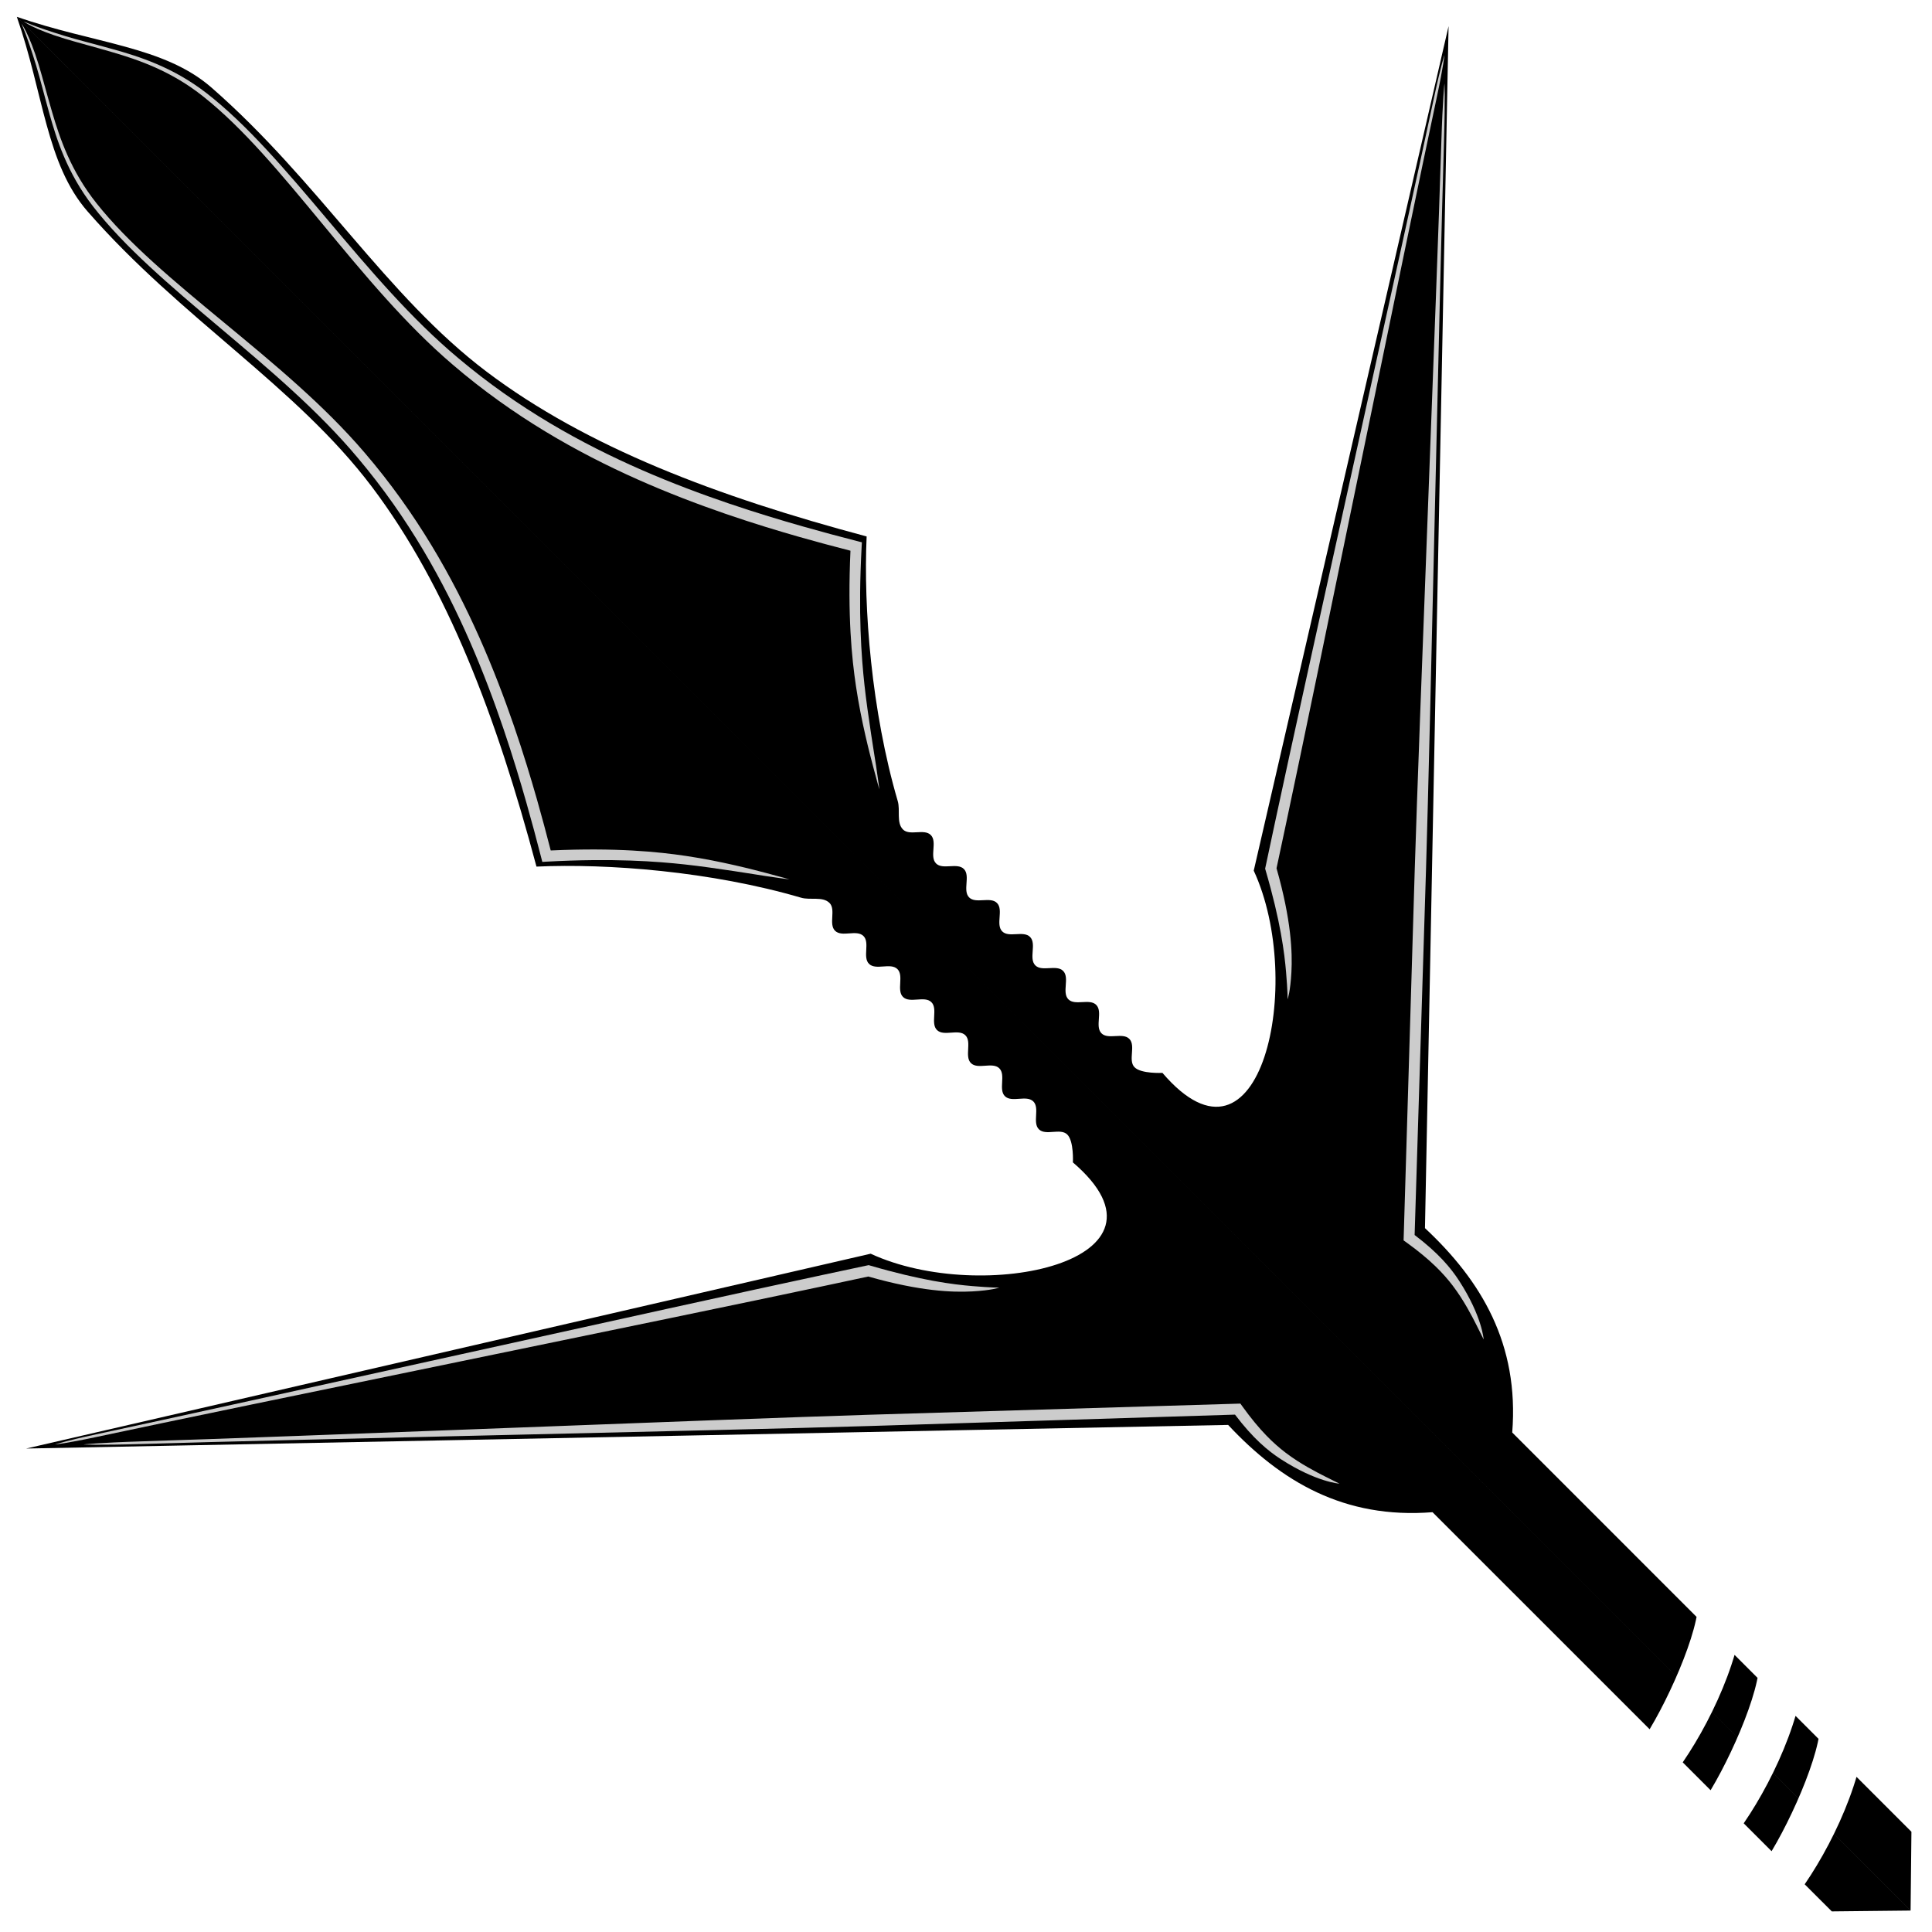
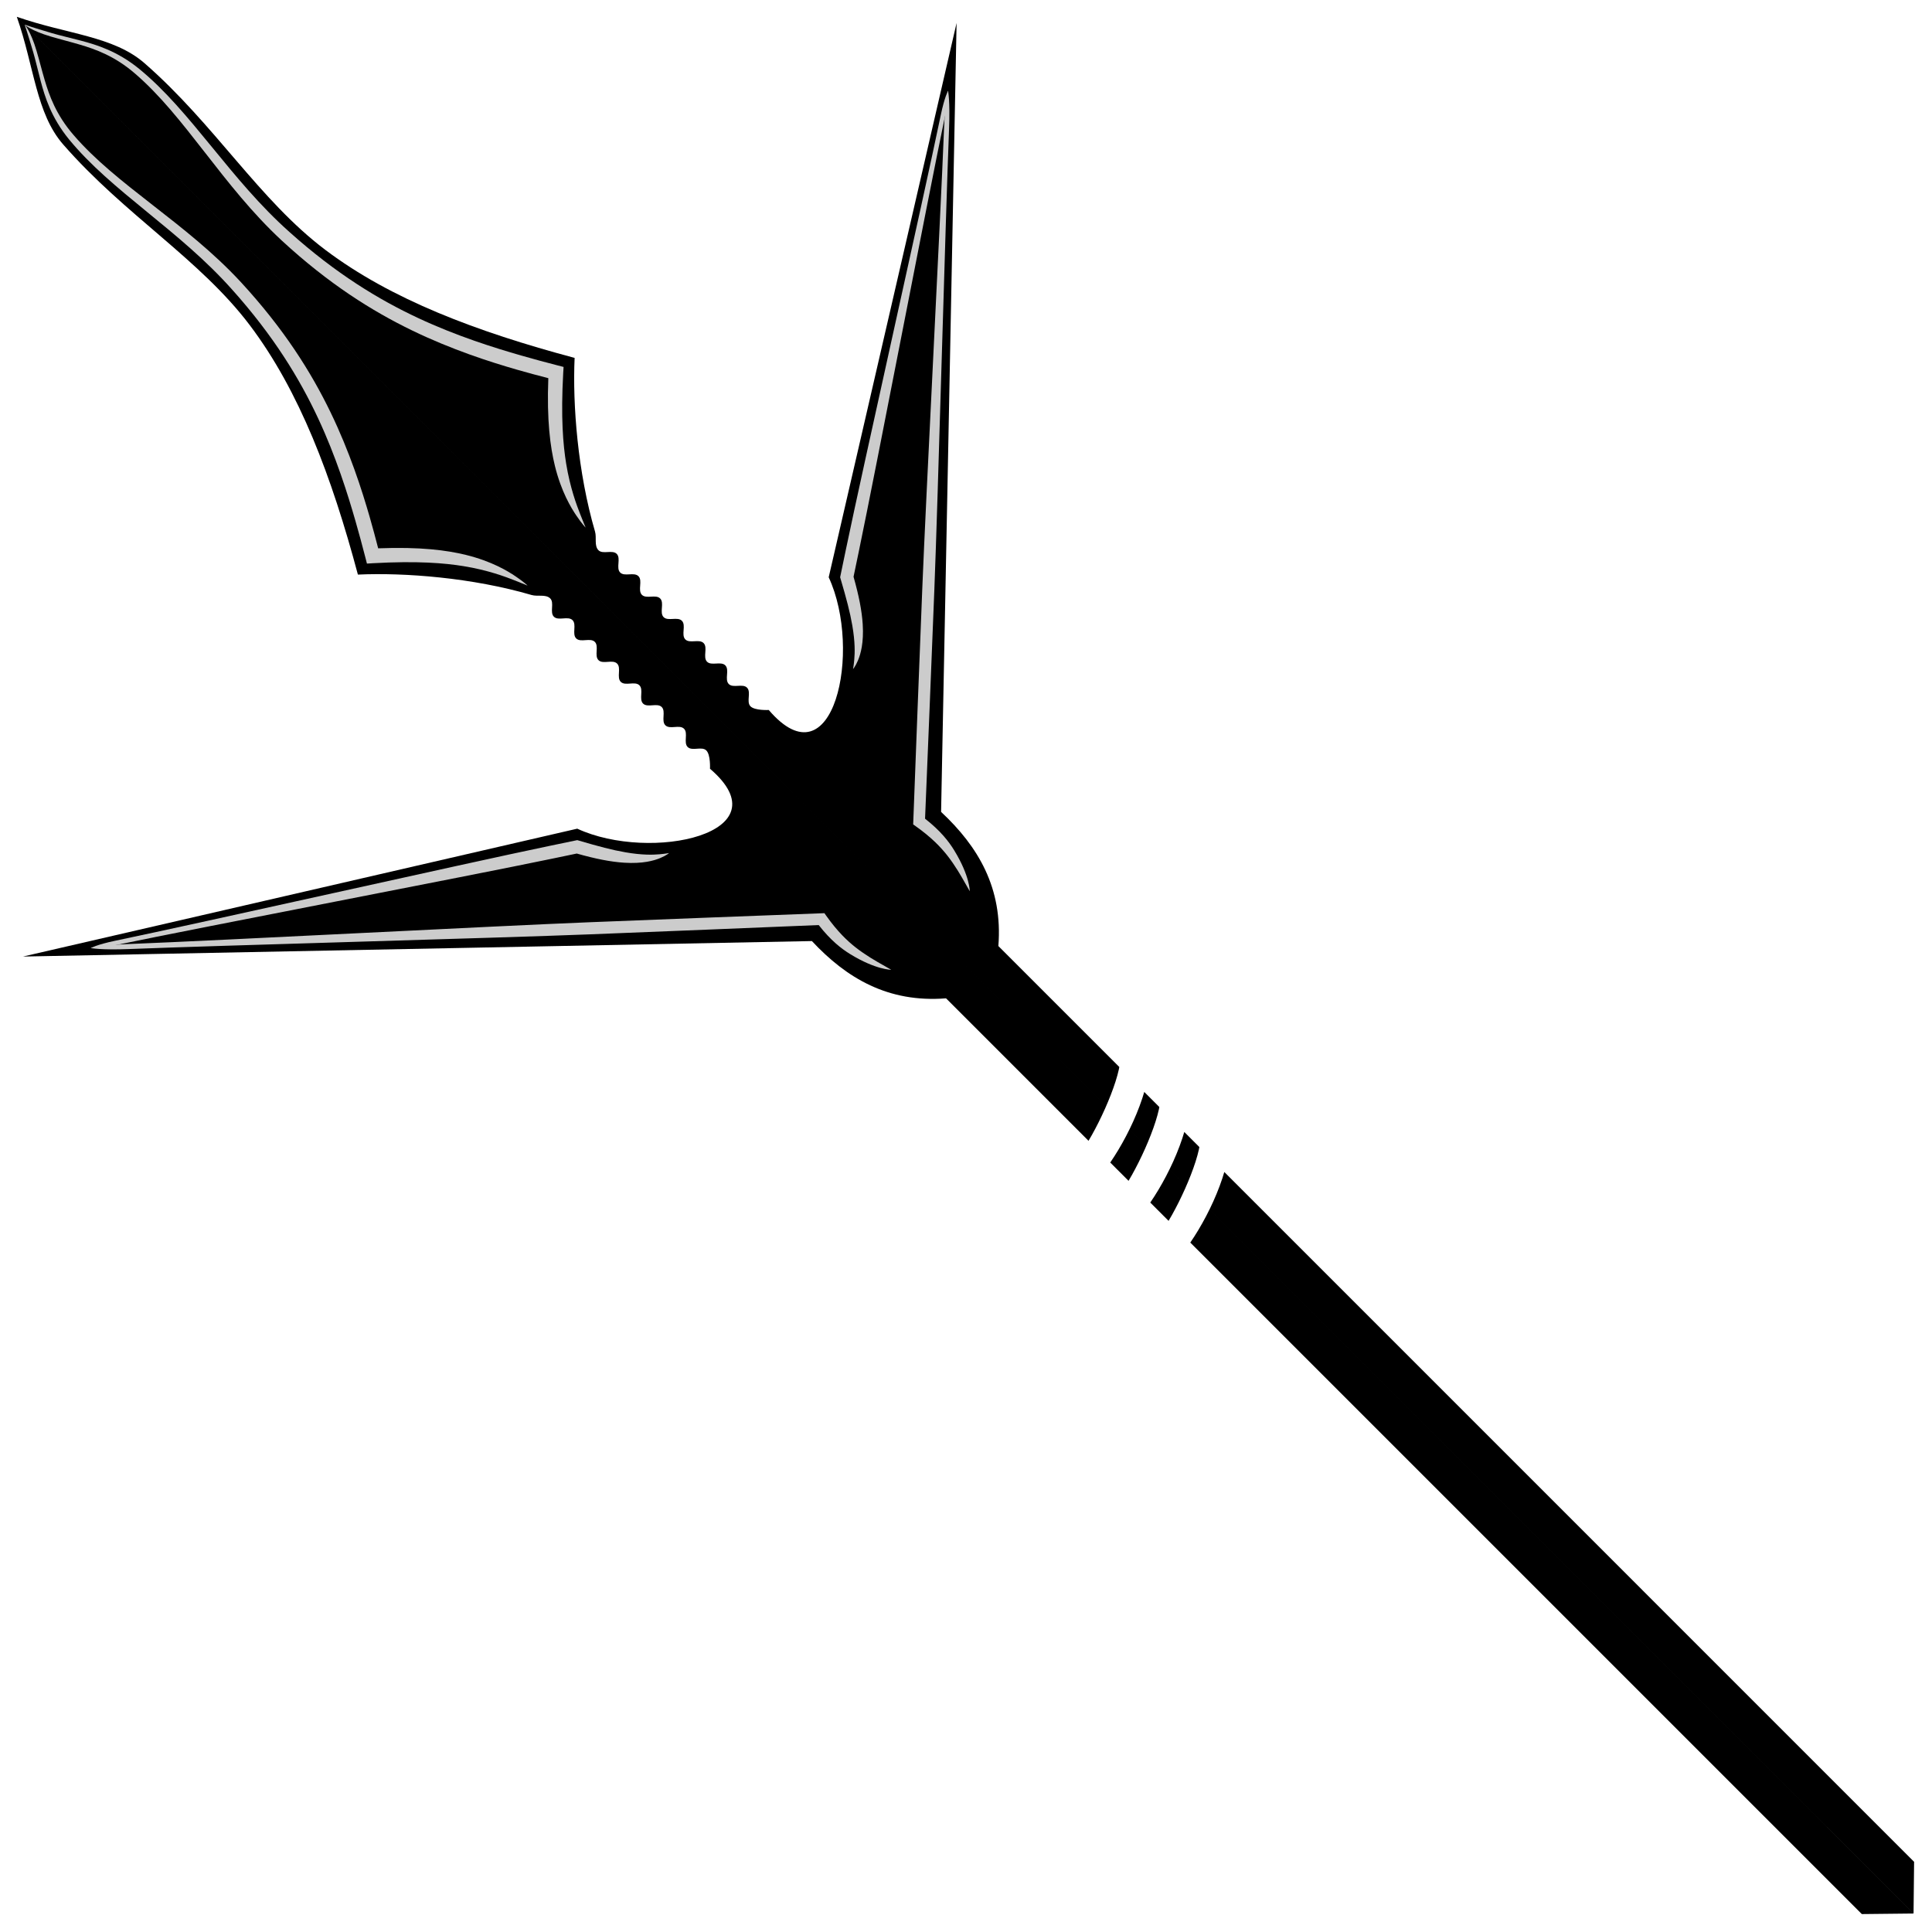
<svg xmlns="http://www.w3.org/2000/svg" xmlns:xlink="http://www.w3.org/1999/xlink" id="svg4689" version="1.1" viewBox="0 0 128 128" height="128" width="128">
  <defs id="defs4683">
    <linearGradient id="linearGradient887">
      <stop style="stop-color:#76d5a3;stop-opacity:1" offset="0" id="stop883" />
      <stop style="stop-color:#3cb215;stop-opacity:1" offset="1" id="stop885" />
    </linearGradient>
    <linearGradient xlink:href="#linearGradient887" id="linearGradient1023" gradientUnits="userSpaceOnUse" x1="25.958" y1="389.59" x2="25.958" y2="422.266" gradientTransform="translate(24.04163,0.3535534)" />
    <linearGradient id="linearGradient903-1">
      <stop style="stop-color:#6f6f6f;stop-opacity:1" offset="0" id="stop899-1" />
      <stop style="stop-color:#494949;stop-opacity:1" offset="1" id="stop901-30" />
    </linearGradient>
    <linearGradient xlink:href="#linearGradient903-1" id="linearGradient905-0" x1="70" y1="360.357" x2="79.121" y2="355" gradientUnits="userSpaceOnUse" />
    <linearGradient id="linearGradient903-4">
      <stop style="stop-color:#0958b8;stop-opacity:1" offset="0" id="stop899-14" />
      <stop style="stop-color:#0a2b8c;stop-opacity:1" offset="1" id="stop901-32" />
    </linearGradient>
    <linearGradient id="linearGradient887-4">
      <stop style="stop-color:#fff1b9;stop-opacity:1" offset="0" id="stop883-0" />
      <stop style="stop-color:#e8d376;stop-opacity:1" offset="1" id="stop885-4" />
    </linearGradient>
    <linearGradient xlink:href="#linearGradient887-4" id="linearGradient1028-4" gradientUnits="userSpaceOnUse" gradientTransform="translate(-89.89519,-137.9233)" x1="-8.886" y1="361.192" x2="-8.886" y2="383.013" />
    <linearGradient gradientTransform="translate(-50,-320)" gradientUnits="userSpaceOnUse" y2="355" x2="79.121" y1="360.357" x1="70" id="linearGradient905-2-8" xlink:href="#linearGradient903-4" />
-     <clipPath clipPathUnits="userSpaceOnUse" id="clipPath2207">
-       <path style="opacity:1;vector-effect:none;fill:#a920ba;fill-opacity:0.577;fill-rule:nonzero;stroke:none;stroke-width:0.25;stroke-linecap:round;stroke-linejoin:round;stroke-miterlimit:4;stroke-dasharray:none;stroke-dashoffset:0;stroke-opacity:1;paint-order:normal" d="M 6.792,378.792 H 122.297 V 494.297 H 6.792 Z M 101.44,481.585 a 1.354,1.354 0 0 0 0,0.136 1.354,1.354 0 0 0 1.443,1.299 c 3.462,-0.184 7.886,-2.47 10.212,-4.318 a 1.354,1.354 0 1 0 -1.683,-2.12 c -1.733,1.377 -6.498,3.619 -8.673,3.735 a 1.354,1.354 0 0 0 -1.299,1.269 z m 3.645,3.689 a 1.354,1.354 0 0 0 0,0.093 1.354,1.354 0 0 0 1.443,1.299 c 3.462,-0.184 7.886,-2.47 10.212,-4.318 a 1.354,1.354 0 1 0 -1.683,-2.12 c -1.733,1.377 -6.498,3.619 -8.673,3.735 a 1.354,1.354 0 0 0 -1.299,1.311 z m 3.647,3.645 a 1.354,1.354 0 0 0 0,0.093 1.354,1.354 0 0 0 1.443,1.299 c 3.462,-0.184 7.886,-2.47 10.212,-4.318 a 1.354,1.354 0 1 0 -1.683,-2.12 c -1.733,1.377 -6.498,3.619 -8.673,3.735 a 1.354,1.354 0 0 0 -1.299,1.311 z" id="path2209" />
+     <clipPath clipPathUnits="userSpaceOnUse" id="clipPath868">
+       <path id="path870" d="M 6.792,378.792 H 182.242 V 554.243 H 6.792 Z m 94.648,102.793 c -0.003,0.045 -0.003,0.09 0,0.136 0.029,0.762 0.682,1.35 1.443,1.299 3.462,-0.184 7.886,-2.47 10.212,-4.318 1.452,-1.118 -0.265,-3.281 -1.683,-2.12 -1.733,1.377 -6.498,3.619 -8.673,3.735 -0.695,0.027 -1.256,0.575 -1.299,1.269 z m 3.645,3.689 c -10e-4,0.031 -10e-4,0.062 0,0.093 0.029,0.762 0.682,1.35 1.443,1.299 3.462,-0.184 7.886,-2.47 10.212,-4.318 1.452,-1.118 -0.265,-3.281 -1.683,-2.12 -1.733,1.377 -6.498,3.619 -8.673,3.735 -0.71,0.028 -1.277,0.601 -1.299,1.311 z m 3.647,3.645 c -0.001,0.031 -0.001,0.062 0,0.093 0.029,0.762 0.682,1.35 1.443,1.299 3.462,-0.184 7.886,-2.47 10.212,-4.318 1.452,-1.118 -0.265,-3.281 -1.683,-2.12 -1.733,1.377 -6.498,3.619 -8.673,3.735 -0.71,0.028 -1.277,0.601 -1.299,1.311 z" style="opacity:1;vector-effect:none;fill:#a920ba;fill-opacity:0.577;fill-rule:nonzero;stroke:none;stroke-width:0.25;stroke-linecap:round;stroke-linejoin:round;stroke-miterlimit:4;stroke-dasharray:none;stroke-dashoffset:0;stroke-opacity:1;paint-order:normal" />
    </clipPath>
  </defs>
  <g style="opacity:1" transform="translate(0,-536.7083)" id="layer1" />
-   <g transform="translate(0,-372)" id="layer4">
+   <g transform="translate(0,-372)" id="layer4" style="display:inline">
    <g style="opacity:1" transform="translate(-148.2439,-275.1634)" id="layer1-7" />
    <g transform="translate(-148.2439,-110.4551)" id="layer3-0" style="opacity:1" />
    <g transform="translate(-148.2439,-110.4551)" id="layer2-9" style="opacity:1" />
    <circle style="opacity:1;fill:#c18e1c;fill-opacity:1;stroke:#000000;stroke-width:0.25;stroke-linecap:round;stroke-linejoin:round" id="circle2495" cx="-21.5" cy="389.004" r="9.091" />
    <circle r="9.091" cy="412.475" cx="-21.5" id="circle2544" style="opacity:1;fill:#3db217;fill-opacity:1;stroke:#000000;stroke-width:0.25;stroke-linecap:round;stroke-linejoin:round" />
    <circle style="opacity:1;fill:#6f6f6f;fill-opacity:1;stroke:#000000;stroke-width:0.25;stroke-linecap:round;stroke-linejoin:round" id="circle2546" cx="-21.5" cy="435.945" r="9.091" />
    <circle r="9.091" cy="459.416" cx="-21.5" id="circle2548" style="opacity:1;fill:#ba3420;fill-opacity:1;stroke:#000000;stroke-width:0.25;stroke-linecap:round;stroke-linejoin:round" />
    <circle style="opacity:1;vector-effect:none;fill:#0958b8;fill-opacity:1;stroke:#000000;stroke-width:0.025;stroke-linecap:round;stroke-linejoin:round;stroke-miterlimit:4;stroke-dasharray:none;stroke-dashoffset:0;stroke-opacity:1" id="circle2550" cx="-21.5" cy="482.887" r="9.091" />
    <path d="m -38.101,388.843 a 9.091,9.091 0 0 1 -9.091,9.091 9.091,9.091 0 0 1 -9.091,-9.091 9.091,9.091 0 0 1 9.091,-9.091 9.091,9.091 0 0 1 9.091,9.091" style="opacity:1;fill:none;fill-opacity:1;stroke:#000000;stroke-width:5;stroke-linecap:round;stroke-linejoin:round;stroke-miterlimit:4;stroke-dasharray:none" id="circle2495-7" />
    <circle r="9.091" cy="448.695" cx="-47.698" id="circle4766" style="opacity:1;fill:#a920ba;fill-opacity:0.577;stroke:none;stroke-width:0.25;stroke-linecap:round;stroke-linejoin:round" />
-     <path style="opacity:1;vector-effect:none;fill:#000000;fill-opacity:1;fill-rule:nonzero;stroke:none;stroke-width:0.226;stroke-linecap:round;stroke-linejoin:round;stroke-miterlimit:4;stroke-dasharray:none;stroke-dashoffset:0;stroke-opacity:1;paint-order:normal" d="m 121.015,493.015 0.05,-4.709 -23.866,-23.87 c 0.418,-5.286 -1.841,-9.067 -5.217,-12.219 l 1.411,-71.86 -11.648,50.488 c 3.096,6.685 0.426,18.967 -5.459,12.09 0,0 -1.27,0.068 -1.668,-0.337 -0.402,-0.41 0.092,-1.285 -0.31,-1.694 -0.397,-0.405 -1.27,0.068 -1.668,-0.337 -0.402,-0.41 0.092,-1.285 -0.31,-1.694 -0.397,-0.405 -1.27,0.068 -1.668,-0.337 -0.402,-0.41 0.092,-1.285 -0.31,-1.694 -0.397,-0.405 -1.27,0.068 -1.668,-0.337 -0.402,-0.41 0.092,-1.285 -0.31,-1.694 -0.397,-0.405 -1.27,0.068 -1.668,-0.337 -0.402,-0.41 0.092,-1.285 -0.31,-1.694 -0.397,-0.405 -1.27,0.068 -1.668,-0.337 -0.402,-0.41 0.092,-1.285 -0.31,-1.694 -0.397,-0.405 -1.27,0.068 -1.668,-0.337 -0.402,-0.41 0.092,-1.285 -0.31,-1.694 -0.397,-0.405 -1.27,0.068 -1.668,-0.337 -0.402,-0.41 -0.149,-1.143 -0.31,-1.694 -1.576,-5.383 -2.054,-11.565 -1.86,-15.822 -8.948,-2.389 -16.731,-5.329 -22.715,-9.846 -6.012,-4.538 -10.049,-11.399 -16.454,-16.991 -2.844,-2.483 -7.053,-2.629 -11.639,-4.231 m 113.22,113.22 -4.709,0.05 -23.87,-23.866 c -5.286,0.418 -9.067,-1.841 -12.219,-5.217 l -71.86,1.411 50.488,-11.648 c 6.685,3.096 18.967,0.426 12.09,-5.459 0,0 0.068,-1.27 -0.337,-1.668 -0.41,-0.402 -1.285,0.092 -1.694,-0.31 -0.405,-0.397 0.068,-1.27 -0.337,-1.668 -0.41,-0.402 -1.285,0.092 -1.694,-0.31 -0.405,-0.397 0.068,-1.27 -0.337,-1.668 -0.41,-0.402 -1.285,0.092 -1.694,-0.31 -0.405,-0.397 0.068,-1.27 -0.337,-1.668 -0.41,-0.402 -1.285,0.092 -1.694,-0.31 -0.405,-0.397 0.068,-1.27 -0.337,-1.668 -0.41,-0.402 -1.285,0.092 -1.694,-0.31 -0.405,-0.397 0.068,-1.27 -0.337,-1.668 -0.41,-0.402 -1.285,0.092 -1.694,-0.31 -0.405,-0.397 0.068,-1.27 -0.337,-1.668 -0.41,-0.402 -1.285,0.092 -1.694,-0.31 -0.405,-0.397 0.068,-1.27 -0.337,-1.668 -0.41,-0.402 -1.143,-0.149 -1.694,-0.31 -5.383,-1.576 -11.565,-2.054 -15.822,-1.86 -2.389,-8.948 -5.329,-16.731 -9.846,-22.715 C 24.479,401.876 17.618,397.84 12.026,391.434 9.543,388.59 9.398,384.381 7.795,379.795" id="path2069" transform="matrix(0,1.108175,1.108175,0,-419.7676,364.4734)" clip-path="url(#clipPath2207)" />
-     <path style="opacity:1;vector-effect:none;fill:#cccccc;fill-opacity:1;fill-rule:nonzero;stroke:none;stroke-width:1;stroke-linecap:round;stroke-linejoin:round;stroke-miterlimit:4;stroke-dasharray:none;stroke-dashoffset:0;stroke-opacity:1;paint-order:normal" d="m 85.859,438.754 c 0,0 0.182,-0.489 0.252,-1.798 0.069,-1.299 -0.005,-3.434 -0.987,-6.88 0.106,-0.495 0.616,-2.882 0.613,-2.871 2.057,-9.636 7.955,-38.604 10.012,-48.24 0.44,-2.061 0.501,-2.766 0.501,-2.766 0,0 -0.232,0.669 -0.672,2.729 -2.057,9.636 -8.501,38.487 -10.558,48.124 -0.003,0.012 -0.629,2.949 -0.631,2.961 0,0 -0.019,0.091 -0.019,0.091 0,0 0.026,0.088 0.026,0.088 0.999,3.417 1.254,5.499 1.361,6.77 0.108,1.277 0.102,1.792 0.102,1.792 z" id="path2158" transform="translate(-0.551236,-0.5512068)" />
-     <path id="path2162" d="m 88.311,437.781 c 0,0 0.159,-1.512 -0.944,-4.087 -0.403,-0.94 -1.043,-2.047 -2.404,-3.498 0.46,-2.271 4.898,-24.185 4.806,-23.732 1.908,-9.45 7.352,-37.857 9.261,-47.307 0.579,-2.868 0.687,-3.841 0.687,-3.841 0,0 -0.279,0.939 -0.858,3.806 -1.908,9.45 -7.913,37.744 -9.822,47.194 -0.101,0.502 -4.714,23.418 -4.816,23.92 0,0 -0.038,0.189 -0.038,0.189 0.044,0.044 0.088,0.088 0.132,0.133 1.423,1.44 2.11,2.486 2.571,3.365 0.577,1.099 0.939,2.274 1.118,2.852 0.207,0.672 0.306,1.008 0.306,1.008 z" style="opacity:1;vector-effect:none;fill:#cccccc;fill-opacity:1;fill-rule:nonzero;stroke:none;stroke-width:1;stroke-linecap:round;stroke-linejoin:round;stroke-miterlimit:4;stroke-dasharray:none;stroke-dashoffset:0;stroke-opacity:1;paint-order:normal" transform="rotate(-9.662172,229.112,390.1899)" />
-     <path id="path2166" d="m 82.217,443.729 c 0,0 -0.144,-0.466 -0.501,-1.505 -0.258,-0.751 -0.99,-2.9 -2.007,-5.057 -0.796,-1.69 -2.105,-4.169 -4.667,-7.658 0.761,-0.846 1.532,-1.723 2.3,-2.624 1.879,-2.206 4.469,-5.416 6.817,-9.125 2.344,-3.703 4.553,-8.049 5.981,-13.133 1.119,-3.951 1.566,-8.229 2.008,-12.518 0.45,-4.369 0.858,-8.203 1.888,-11.404 0.838,-2.624 2.259,-4.446 3.378,-5.784 0.834,-0.997 1.575,-1.82 2.134,-2.501 1.401,-1.708 1.644,-2.476 1.644,-2.476 0,0 -0.395,0.678 -1.779,2.365 -0.556,0.677 -1.302,1.492 -2.153,2.482 -1.136,1.322 -2.62,3.154 -3.518,5.818 -1.081,3.229 -1.534,7.095 -2.029,11.453 -0.488,4.297 -0.974,8.521 -2.119,12.408 -1.452,5.004 -3.669,9.277 -6.011,12.922 -2.346,3.651 -4.931,6.827 -6.798,9.018 -0.829,0.974 -1.662,1.921 -2.482,2.833 0,0 -0.2,0.222 -0.2,0.222 0.06,0.079 0.119,0.159 0.179,0.238 2.649,3.547 4.059,6.068 4.917,7.717 0.909,1.747 2.152,4.503 2.328,4.88 0.464,0.996 0.69,1.429 0.69,1.429 z" style="opacity:1;vector-effect:none;fill:#cccccc;fill-opacity:1;fill-rule:nonzero;stroke:none;stroke-width:1;stroke-linecap:round;stroke-linejoin:round;stroke-miterlimit:4;stroke-dasharray:none;stroke-dashoffset:0;stroke-opacity:1;paint-order:normal" transform="matrix(-0.8322032,0.5544707,0.5544707,0.8322032,-119.3545,9.43911)" />
-     <use x="0" y="0" xlink:href="#path2158" id="use2170" transform="matrix(0,1,1,0,-372,372)" width="100%" height="100%" />
-     <use x="0" y="0" xlink:href="#path2162" id="use2172" transform="matrix(0,1,1,0,-372,372)" width="100%" height="100%" />
-     <use x="0" y="0" xlink:href="#path2166" id="use2174" transform="matrix(0,1,1,0,-372,372)" width="100%" height="100%" />
+     <path style="opacity:1;vector-effect:none;fill:#000000;fill-opacity:1;fill-rule:nonzero;stroke:none;stroke-width:0.344;stroke-linecap:round;stroke-linejoin:round;stroke-miterlimit:4;stroke-dasharray:none;stroke-dashoffset:0;stroke-opacity:1;paint-order:normal" d="m 180.559,552.559 0.05,-4.709 -83.409,-83.413 c 0.418,-5.286 -1.841,-9.067 -5.217,-12.219 l 1.411,-71.86 -11.648,50.488 c 3.096,6.685 0.426,18.967 -5.459,12.09 0,0 -1.27,0.068 -1.668,-0.337 -0.402,-0.41 0.092,-1.285 -0.31,-1.694 -0.397,-0.405 -1.27,0.068 -1.668,-0.337 -0.402,-0.41 0.092,-1.285 -0.31,-1.694 -0.397,-0.405 -1.27,0.068 -1.668,-0.337 -0.402,-0.41 0.092,-1.285 -0.31,-1.694 -0.397,-0.405 -1.27,0.068 -1.668,-0.337 -0.402,-0.41 0.092,-1.285 -0.31,-1.694 -0.397,-0.405 -1.27,0.068 -1.668,-0.337 -0.402,-0.41 0.092,-1.285 -0.31,-1.694 -0.397,-0.405 -1.27,0.068 -1.668,-0.337 -0.402,-0.41 0.092,-1.285 -0.31,-1.694 -0.397,-0.405 -1.27,0.068 -1.668,-0.337 -0.402,-0.41 0.092,-1.285 -0.31,-1.694 -0.397,-0.405 -1.27,0.068 -1.668,-0.337 -0.402,-0.41 -0.149,-1.143 -0.31,-1.694 -1.576,-5.383 -2.054,-11.565 -1.86,-15.822 -8.948,-2.389 -16.731,-5.329 -22.715,-9.846 -6.012,-4.538 -10.049,-11.399 -16.454,-16.991 -2.844,-2.483 -7.053,-2.629 -11.639,-4.231 m 172.764,172.764 -4.709,0.05 -83.413,-83.409 c -5.286,0.418 -9.067,-1.841 -12.219,-5.217 l -71.86,1.411 50.488,-11.648 c 6.685,3.096 18.967,0.426 12.09,-5.459 0,0 0.068,-1.27 -0.337,-1.668 -0.41,-0.402 -1.285,0.092 -1.694,-0.31 -0.405,-0.397 0.068,-1.27 -0.337,-1.668 -0.41,-0.402 -1.285,0.092 -1.694,-0.31 -0.405,-0.397 0.068,-1.27 -0.337,-1.668 -0.41,-0.402 -1.285,0.092 -1.694,-0.31 -0.405,-0.397 0.068,-1.27 -0.337,-1.668 -0.41,-0.402 -1.285,0.092 -1.694,-0.31 -0.405,-0.397 0.068,-1.27 -0.337,-1.668 -0.41,-0.402 -1.285,0.092 -1.694,-0.31 -0.405,-0.397 0.068,-1.27 -0.337,-1.668 -0.41,-0.402 -1.285,0.092 -1.694,-0.31 -0.405,-0.397 0.068,-1.27 -0.337,-1.668 -0.41,-0.402 -1.285,0.092 -1.694,-0.31 -0.405,-0.397 0.068,-1.27 -0.337,-1.668 -0.41,-0.402 -1.143,-0.149 -1.694,-0.31 -5.383,-1.576 -11.565,-2.054 -15.822,-1.86 -2.389,-8.948 -5.329,-16.731 -9.846,-22.715 C 24.479,401.876 17.618,397.84 12.026,391.434 9.543,388.59 9.398,384.381 7.795,379.795" id="path2069" transform="matrix(0,0.727373,0.727373,0,-275.1411,367.4418)" clip-path="url(#clipPath868)" />
  </g>
-   <g transform="translate(0,-372)" id="layer5" />
+   <g transform="translate(0,-372)" id="layer5" style="display:inline">
+     <path style="display:inline;opacity:1;vector-effect:none;fill:#cccccc;fill-opacity:1;fill-rule:nonzero;stroke:none;stroke-width:1.524;stroke-linecap:round;stroke-linejoin:round;stroke-miterlimit:4;stroke-dasharray:none;stroke-dashoffset:0;stroke-opacity:1;paint-order:normal" d="m 86.072,439.499 c 0,0 0.22,-0.211 0.499,-0.869 0.279,-0.659 0.595,-1.798 0.479,-3.646 -0.087,-1.377 -0.389,-2.895 -0.926,-4.798 0.17,-0.812 0.341,-1.635 0.515,-2.471 1.829,-8.786 6.887,-35.233 8.716,-44.019 0.393,-1.888 0.309,-2.562 0.309,-2.562 0,0 -0.346,0.584 -0.739,2.472 -1.829,8.786 -7.746,35.054 -9.575,43.84 -0.185,0.89 -0.367,1.766 -0.546,2.629 0,0 -0.034,0.162 -0.034,0.162 0,0 0.046,0.155 0.046,0.155 0.587,1.995 0.949,3.351 1.184,4.713 0.291,1.687 0.257,2.763 0.198,3.43 -0.059,0.671 -0.126,0.964 -0.126,0.964 z" id="path2158" transform="matrix(0.6563705,0,0,0.6563705,0.02019462,127.8504)" />
+     <path id="path2162" d="m 87.226,438.242 c 0,0 0.275,-1.499 -0.851,-4.319 -0.397,-0.996 -1.051,-2.206 -2.369,-3.653 1.484,-6.957 3.087,-14.503 4.813,-22.673 1.92,-9.089 7.332,-36.429 9.252,-45.518 0.602,-2.848 0.554,-3.849 0.554,-3.849 0,0 -0.449,0.897 -1.05,3.744 -1.92,9.089 -8.031,36.281 -9.951,45.37 -1.751,8.287 -3.358,15.935 -4.832,22.98 0,0 -0.066,0.315 -0.066,0.315 0.074,0.072 0.147,0.144 0.219,0.216 1.405,1.406 2.146,2.53 2.642,3.437 0.627,1.145 1.065,2.375 1.271,2.944 0.245,0.678 0.367,1.006 0.367,1.006 z" style="display:inline;opacity:1;vector-effect:none;fill:#cccccc;fill-opacity:1;fill-rule:nonzero;stroke:none;stroke-width:1.524;stroke-linecap:round;stroke-linejoin:round;stroke-miterlimit:4;stroke-dasharray:none;stroke-dashoffset:0;stroke-opacity:1;paint-order:normal" transform="matrix(0.6470595,-0.1101643,0.1101643,0.6470595,-40.46972,157.0852)" />
+     <path id="path2166" d="m 82.198,444.187 c 0,0 0.099,-0.453 0.107,-1.519 0.007,-0.952 -0.066,-2.853 -0.978,-5.377 -0.669,-1.85 -1.855,-4.279 -4.357,-7.741 0.718,-0.799 1.441,-1.622 2.155,-2.465 1.838,-2.168 4.358,-5.332 6.605,-9.148 2.281,-3.873 4.41,-8.593 5.93,-14.875 0.948,-3.971 1.237,-7.845 1.524,-11.689 0.292,-3.915 0.562,-7.328 1.448,-10.515 0.719,-2.628 1.977,-4.291 3.009,-5.529 0.625,-0.75 1.363,-1.557 1.988,-2.307 1.372,-1.641 1.544,-2.477 1.544,-2.477 0,0 -0.488,0.653 -1.82,2.246 -0.527,0.63 -1.23,1.366 -2.027,2.267 -1.072,1.213 -2.464,2.902 -3.303,5.623 -0.986,3.241 -1.347,6.713 -1.731,10.615 -0.38,3.854 -0.752,7.633 -1.757,11.485 -1.58,6.138 -3.735,10.708 -6.001,14.441 -2.234,3.68 -4.737,6.764 -6.546,8.899 -0.835,0.986 -1.683,1.951 -2.52,2.885 -0.136,0.152 -0.272,0.303 -0.409,0.455 0.122,0.16 0.244,0.321 0.365,0.482 2.706,3.608 4.031,6.027 4.83,7.784 1.03,2.266 1.446,4.102 1.639,4.984 0.223,1.021 0.305,1.476 0.305,1.476 z" style="display:inline;opacity:1;vector-effect:none;fill:#cccccc;fill-opacity:1;fill-rule:nonzero;stroke:none;stroke-width:1.524;stroke-linecap:round;stroke-linejoin:round;stroke-miterlimit:4;stroke-dasharray:none;stroke-dashoffset:0;stroke-opacity:1;paint-order:normal" transform="matrix(-0.5462336,0.3639382,0.3639382,0.5462336,-77.95875,134.4078)" />
+     <use x="0" y="0" xlink:href="#path2158" id="use2170" transform="matrix(0,1,1,0,-372,372)" width="100%" height="100%" style="display:inline;stroke-width:1.524" />
+     <use x="0" y="0" xlink:href="#path2162" id="use2172" transform="matrix(0,1,1,0,-372,372)" width="100%" height="100%" style="display:inline;stroke-width:1.524" />
+     <use x="0" y="0" xlink:href="#path2166" id="use2174" transform="matrix(0,1,1,0,-372,372)" width="100%" height="100%" style="display:inline;stroke-width:1.524" />
+   </g>
  <g transform="translate(0,-372)" id="layer3" />
  <g transform="translate(0,-372)" id="layer2" />
</svg>
